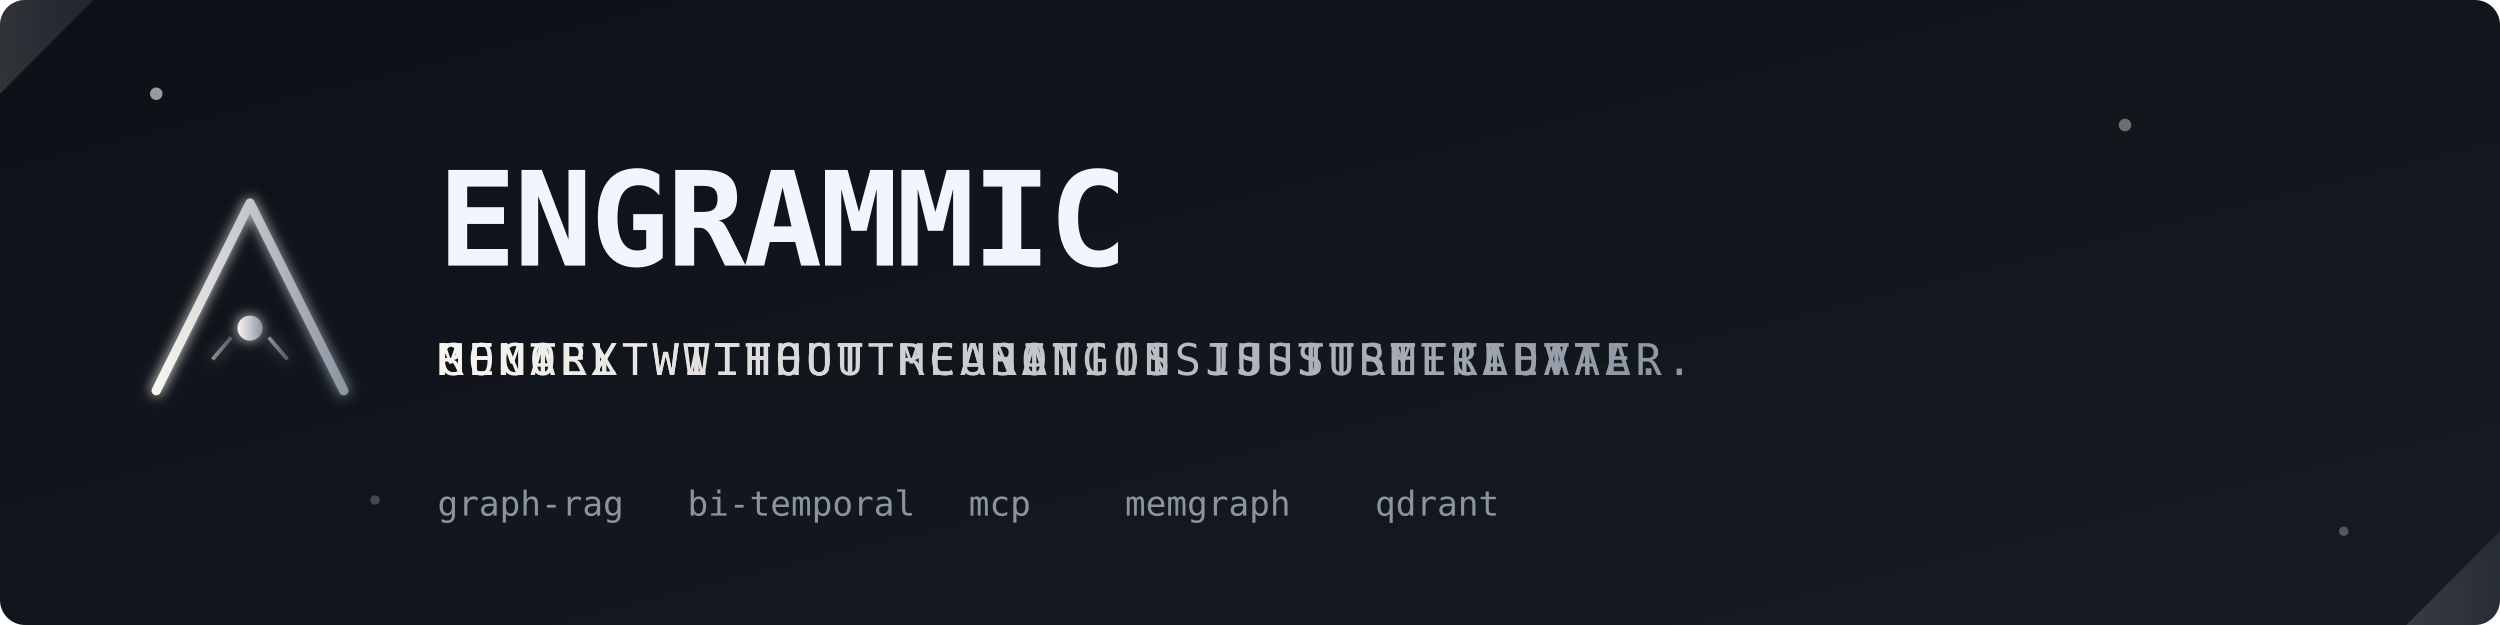
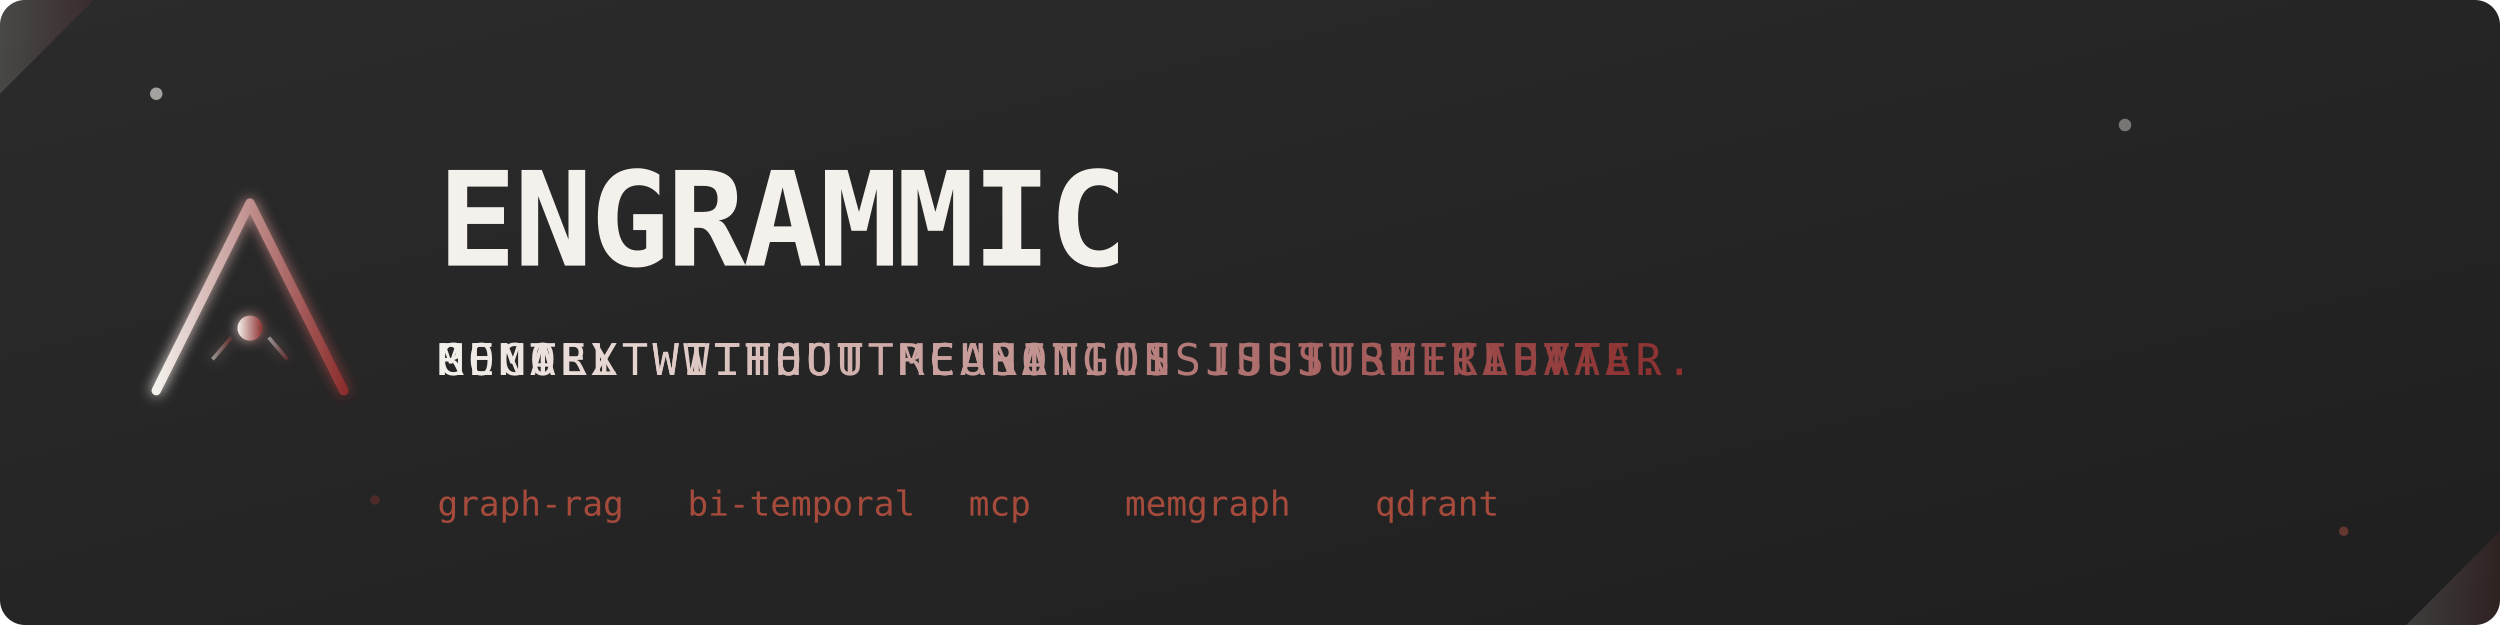
<svg xmlns="http://www.w3.org/2000/svg" width="800" height="200" viewBox="0 0 800 200">
  <defs>
    <linearGradient id="bg-grad" x1="0%" y1="0%" x2="100%" y2="100%">
-       <stop offset="0%" style="stop-color:#0d1117" />
-       <stop offset="100%" style="stop-color:#161b22" />
+       <stop offset="0%" style="stop-color:#2b2b2b" />
+       <stop offset="100%" style="stop-color:#1f1f1f" />
    </linearGradient>
    <linearGradient id="accent-grad" x1="0%" y1="0%" x2="100%" y2="0%">
-       <stop offset="0%" style="stop-color:#f9f6f1">
-         <animate attributeName="stop-color" values="#f9f6f1;#8e96a3;#f9f6f1" dur="4s" repeatCount="indefinite" />
+       <stop offset="0%" style="stop-color:#f4f1ec">
+         <animate attributeName="stop-color" values="#f4f1ec;#a64b3c;#f4f1ec" dur="4s" repeatCount="indefinite" />
      </stop>
-       <stop offset="100%" style="stop-color:#8e96a3">
-         <animate attributeName="stop-color" values="#8e96a3;#f9f6f1;#8e96a3" dur="4s" repeatCount="indefinite" />
+       <stop offset="100%" style="stop-color:#8c2f2f">
+         <animate attributeName="stop-color" values="#8c2f2f;#f4f1ec;#8c2f2f" dur="4s" repeatCount="indefinite" />
      </stop>
    </linearGradient>
    <linearGradient id="grid-grad" x1="0%" y1="0%" x2="0%" y2="100%">
-       <stop offset="0%" style="stop-color:#30363d;stop-opacity:0.3" />
-       <stop offset="100%" style="stop-color:#30363d;stop-opacity:0" />
+       <stop offset="0%" style="stop-color:#3d3d3d;stop-opacity:0.3" />
+       <stop offset="100%" style="stop-color:#3d3d3d;stop-opacity:0" />
    </linearGradient>
    <filter id="glow">
      <feGaussianBlur stdDeviation="2" result="blur" />
      <feMerge>
        <feMergeNode in="blur" />
        <feMergeNode in="SourceGraphic" />
      </feMerge>
    </filter>
    <filter id="bloom">
      <feGaussianBlur stdDeviation="0" result="blur">
        <animate attributeName="stdDeviation" values="0;3;0" dur="6s" repeatCount="indefinite" />
      </feGaussianBlur>
      <feMerge>
        <feMergeNode in="blur" />
        <feMergeNode in="SourceGraphic" />
      </feMerge>
    </filter>
    <filter id="bloom2">
      <feGaussianBlur stdDeviation="0" result="blur">
        <animate attributeName="stdDeviation" values="0;3;0" dur="6s" repeatCount="indefinite" begin="3s" />
      </feGaussianBlur>
      <feMerge>
        <feMergeNode in="blur" />
        <feMergeNode in="SourceGraphic" />
      </feMerge>
    </filter>
    <clipPath id="banner-clip">
      <rect width="800" height="200" rx="8" />
    </clipPath>
  </defs>
  <g clip-path="url(#banner-clip)">
    <rect width="800" height="200" fill="url(#bg-grad)" />
    <g stroke="url(#grid-grad)" stroke-width="1">
      <line x1="0" y1="40" x2="800" y2="40" opacity="0.5" />
      <line x1="0" y1="80" x2="800" y2="80" opacity="0.3" />
      <line x1="0" y1="120" x2="800" y2="120" opacity="0.3" />
      <line x1="0" y1="160" x2="800" y2="160" opacity="0.5" />
      <line x1="100" y1="0" x2="100" y2="200" opacity="0.2" />
      <line x1="200" y1="0" x2="200" y2="200" opacity="0.2" />
      <line x1="600" y1="0" x2="600" y2="200" opacity="0.2" />
      <line x1="700" y1="0" x2="700" y2="200" opacity="0.2" />
    </g>
-     <circle cx="50" cy="30" r="2" fill="#f9f6f1" opacity="0.6">
+     <circle cx="50" cy="30" r="2" fill="#f4f1ec" opacity="0.6">
      <animate attributeName="cy" values="30;50;30" dur="3s" repeatCount="indefinite" />
      <animate attributeName="opacity" values="0.6;0.2;0.6" dur="3s" repeatCount="indefinite" />
    </circle>
-     <circle cx="750" cy="170" r="1.5" fill="#8e96a3" opacity="0.5">
+     <circle cx="750" cy="170" r="1.5" fill="#a64b3c" opacity="0.5">
      <animate attributeName="cy" values="170;150;170" dur="4s" repeatCount="indefinite" />
      <animate attributeName="opacity" values="0.5;0.2;0.5" dur="4s" repeatCount="indefinite" />
    </circle>
-     <circle cx="680" cy="40" r="2" fill="#f9f6f1" opacity="0.4">
+     <circle cx="680" cy="40" r="2" fill="#f4f1ec" opacity="0.4">
      <animate attributeName="cy" values="40;60;40" dur="5s" repeatCount="indefinite" />
    </circle>
-     <circle cx="120" cy="160" r="1.5" fill="#8e96a3" opacity="0.4">
+     <circle cx="120" cy="160" r="1.5" fill="#8c2f2f" opacity="0.4">
      <animate attributeName="cy" values="160;140;160" dur="3.5s" repeatCount="indefinite" />
    </circle>
    <g transform="translate(80, 100)" filter="url(#glow)">
      <path d="M-30 25 L0 -35 L30 25" fill="none" stroke="url(#accent-grad)" stroke-width="3" stroke-linecap="round" stroke-linejoin="round">
        <animate attributeName="stroke-dasharray" values="0,150;150,0" dur="2.5s" fill="freeze" />
      </path>
      <path d="M-30 25 L-8 25 M8 25 L30 25" fill="none" stroke="url(#accent-grad)" stroke-width="3" stroke-linecap="round">
        <animate attributeName="opacity" values="0;1" dur="1s" begin="1.5s" fill="freeze" />
      </path>
      <circle cx="0" cy="5" r="4" fill="url(#accent-grad)">
        <animate attributeName="r" values="3.5;5;3.5" dur="3s" repeatCount="indefinite" />
        <animate attributeName="opacity" values="0;1" dur="1s" begin="2s" fill="freeze" />
      </circle>
      <g stroke="url(#accent-grad)" stroke-width="1.2" opacity="0.5">
        <line x1="0" y1="-15" x2="0" y2="-4">
          <animate attributeName="y2" values="-15;-4" dur="0.8s" begin="2.2s" fill="freeze" />
        </line>
        <line x1="-12" y1="15" x2="-6" y2="8">
          <animate attributeName="x2" values="-12;-6" dur="0.8s" begin="2.2s" fill="freeze" />
          <animate attributeName="y2" values="15;8" dur="0.8s" begin="2.2s" fill="freeze" />
        </line>
        <line x1="12" y1="15" x2="6" y2="8">
          <animate attributeName="x2" values="12;6" dur="0.8s" begin="2.2s" fill="freeze" />
          <animate attributeName="y2" values="15;8" dur="0.8s" begin="2.2s" fill="freeze" />
        </line>
      </g>
    </g>
-     <text x="140" y="85" font-family="ui-monospace, 'SF Mono', 'Cascadia Code', monospace" font-size="42" font-weight="700" fill="#f0f6fc" letter-spacing="-0.02em">ENGRAMMIC</text>
+     <text x="140" y="85" font-family="ui-monospace, 'SF Mono', 'Cascadia Code', monospace" font-size="42" font-weight="700" fill="#f4f1ec" letter-spacing="-0.02em">ENGRAMMIC</text>
    <text x="140" y="120" font-family="ui-monospace, 'SF Mono', 'Cascadia Code', monospace" font-size="14" font-weight="500" fill="url(#accent-grad)" letter-spacing="0.1em">
      MEMORY WITHOUT MEANING IS JUST METADATA.
      <animate attributeName="opacity" values="1;1;0;0;0;0;1" keyTimes="0;0.28;0.33;0.61;0.66;0.95;1" dur="9s" repeatCount="indefinite" />
    </text>
    <text x="140" y="120" font-family="ui-monospace, 'SF Mono', 'Cascadia Code', monospace" font-size="14" font-weight="500" fill="url(#accent-grad)" letter-spacing="0.1em">
      CONTEXT WITHOUT CURATION IS JUST CLUTTER.
      <animate attributeName="opacity" values="0;0;1;1;0;0;0" keyTimes="0;0.28;0.33;0.61;0.66;0.95;1" dur="9s" repeatCount="indefinite" />
    </text>
    <text x="140" y="120" font-family="ui-monospace, 'SF Mono', 'Cascadia Code', monospace" font-size="14" font-weight="500" fill="url(#accent-grad)" letter-spacing="0.1em">
      RECALL WITHOUT REASON IS JUST RETRIEVAL.
      <animate attributeName="opacity" values="0;0;0;0;1;1;0" keyTimes="0;0.28;0.33;0.61;0.66;0.95;1" dur="9s" repeatCount="indefinite" />
    </text>
    <line x1="140" y1="140" x2="450" y2="140" stroke="url(#accent-grad)" stroke-width="1" opacity="0.5">
      <animate attributeName="x2" values="140;450" dur="1s" fill="freeze" />
    </line>
-     <g font-family="ui-monospace, 'SF Mono', monospace" font-size="11" fill="#8b949e">
+     <g font-family="ui-monospace, 'SF Mono', monospace" font-size="11" fill="#a64b3c">
      <text x="140" y="165">graph-rag</text>
      <text x="220" y="165">bi-temporal</text>
      <text x="310" y="165">mcp</text>
      <text x="360" y="165">memgraph</text>
      <text x="440" y="165">qdrant</text>
    </g>
    <path d="M0 0 L30 0 L0 30 Z" fill="url(#accent-grad)" opacity="0.15" />
    <path d="M800 200 L770 200 L800 170 Z" fill="url(#accent-grad)" opacity="0.15" />
  </g>
</svg>
